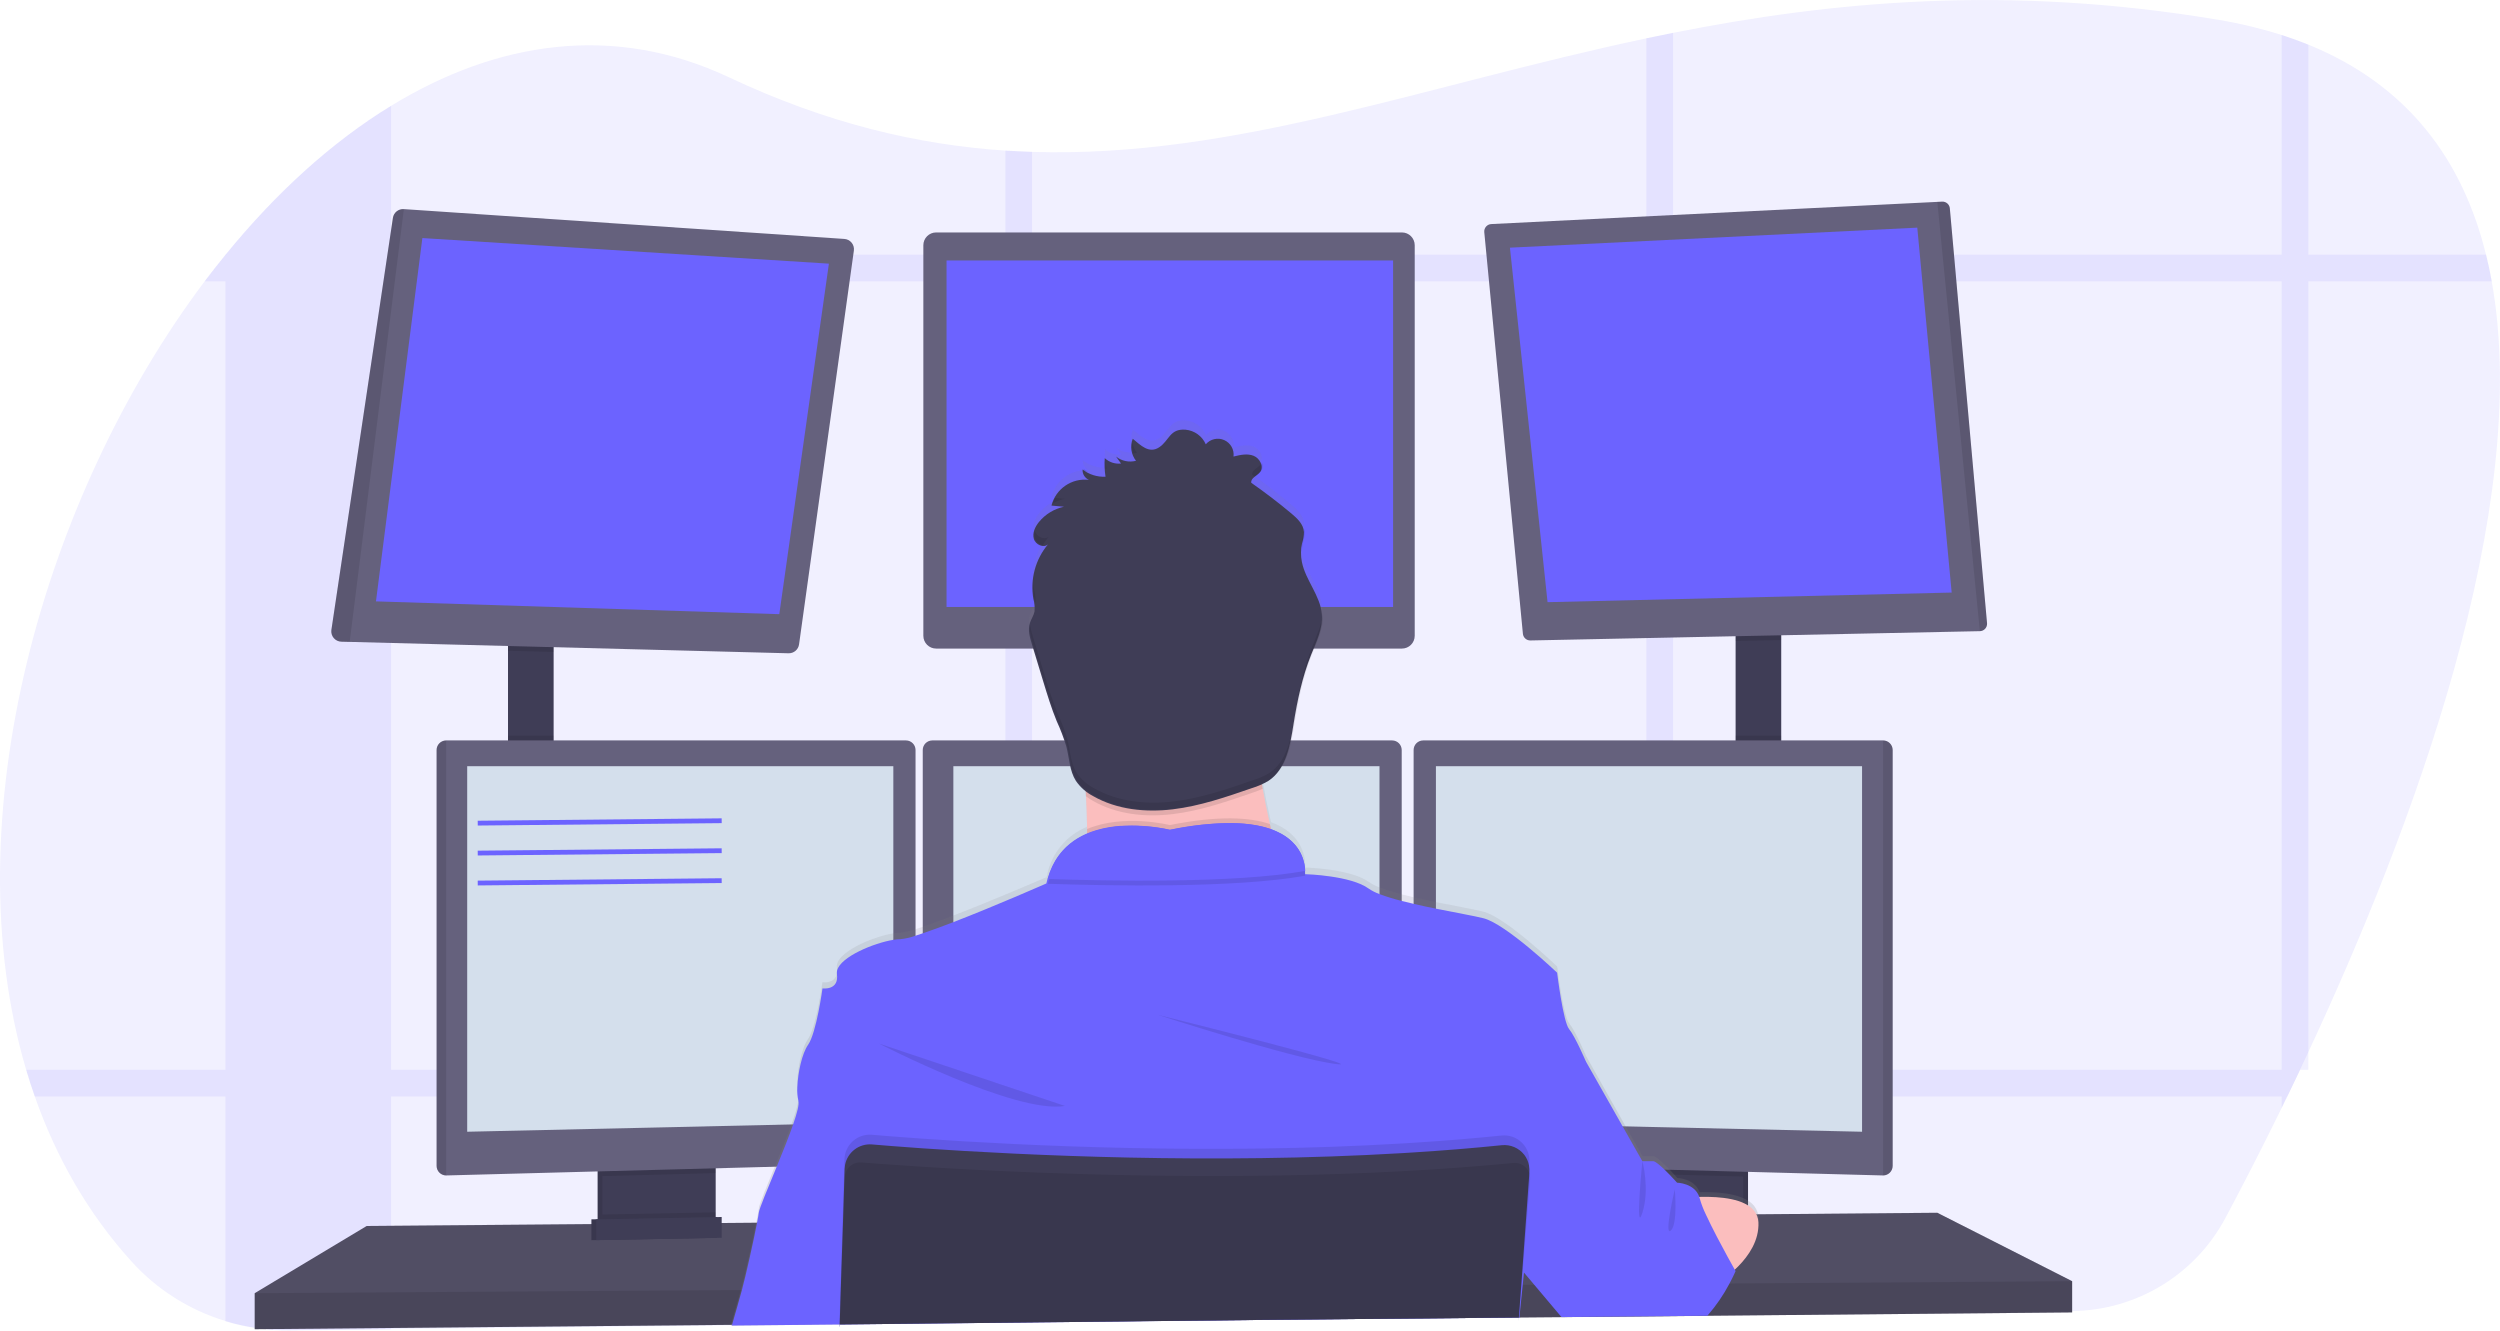
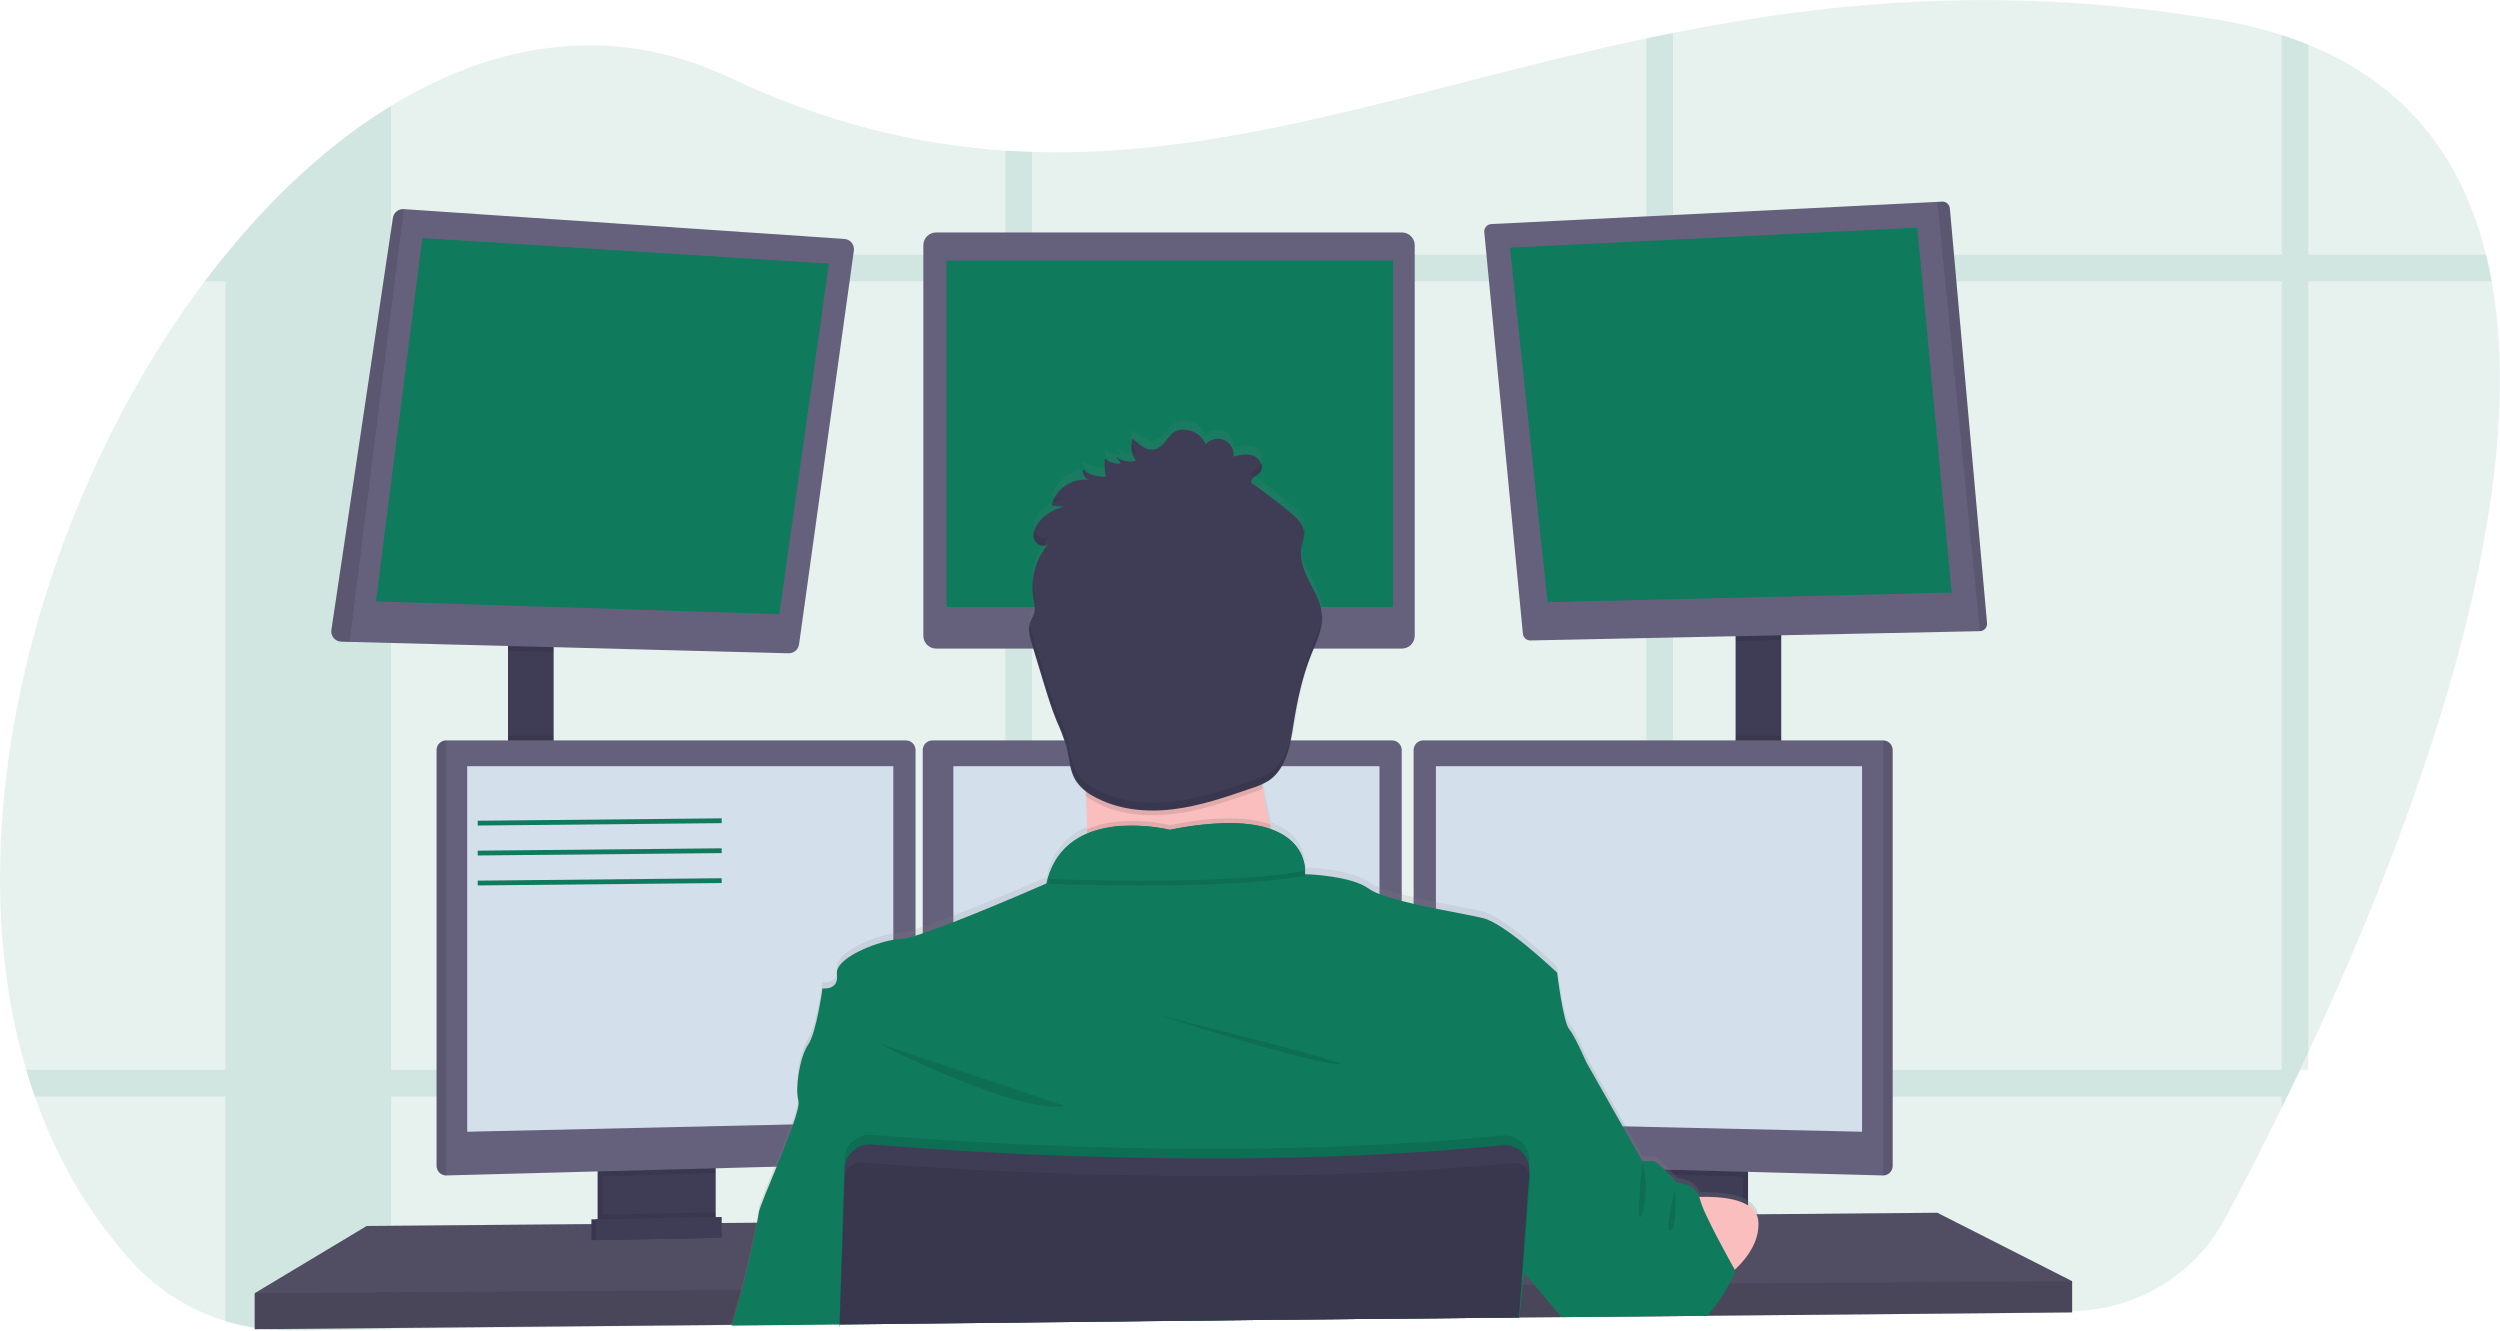
<svg xmlns="http://www.w3.org/2000/svg" id="59725d3d-bdd8-4af0-9b66-49b8d09410bc" data-name="Layer 1" width="1041.32" height="554.17" viewBox="0 0 1041.32 554.17">
  <defs>
    <linearGradient id="dff037aa-d578-4bab-81e7-399360663117" x1="597.75" y1="725.44" x2="597.75" y2="347.69" gradientUnits="userSpaceOnUse">
      <stop offset="0" stop-color="gray" stop-opacity="0.25" />
      <stop offset="0.54" stop-color="gray" stop-opacity="0.12" />
      <stop offset="1" stop-color="gray" stop-opacity="0.1" />
    </linearGradient>
  </defs>
-   <path d="M1040.82,611.12q-1.74,3.75-3.47,7.4-2.7,5.67-5.33,11.12c-.78,1.61-1.56,3.19-2.32,4.77-8.6,17.57-16.63,33.11-23.45,45.89A73.21,73.21,0,0,1,942.44,719l-151.65,1.65h-1.6l-13,.14-11.12.12-34.1.37-1.38,0-17.36.19h-.53l-107,1.16-95.51,1-11.11.12-69,.75H429l-44.75.48h-.48l-141.5,1.53-42.33.46a88.07,88.07,0,0,1-26.67-3.82,86.39,86.39,0,0,1-39.09-24.75C116,678.37,102.75,655,93.85,629.64q-1.93-5.49-3.6-11.12C59.44,514.37,97,380,164.6,290.08q4.25-5.64,8.64-11l.07-.08c20.79-25.52,44.1-46.84,68.93-62,44-26.91,92.75-34.49,140.7-11.9,40.57,19.12,78.45,28.11,115.17,30.55,3.71.24,7.42.42,11.11.53,84.23,2.65,163.17-27.7,255.87-47.29,3.69-.78,7.39-1.55,11.12-2.28,66.13-13.16,139.49-20.1,226.73-5.51a189.09,189.09,0,0,1,26.76,6.4q5.77,1.86,11.12,4c41.64,16.94,64.35,48.24,74,87.46q1.37,5.46,2.37,11.11C1134.3,384.41,1084.19,518.23,1040.82,611.12Z" transform="translate(-79.34 -172.91)" fill="#6c63ff" opacity="0.1" />
+   <path d="M1040.82,611.12q-1.74,3.75-3.47,7.4-2.7,5.67-5.33,11.12c-.78,1.61-1.56,3.19-2.32,4.77-8.6,17.57-16.63,33.11-23.45,45.89A73.21,73.21,0,0,1,942.44,719l-151.65,1.65h-1.6l-13,.14-11.12.12-34.1.37-1.38,0-17.36.19h-.53l-107,1.16-95.51,1-11.11.12-69,.75H429l-44.75.48h-.48l-141.5,1.53-42.33.46a88.07,88.07,0,0,1-26.67-3.82,86.39,86.39,0,0,1-39.09-24.75C116,678.37,102.75,655,93.85,629.64q-1.93-5.49-3.6-11.12C59.44,514.37,97,380,164.6,290.08q4.25-5.64,8.64-11l.07-.08c20.79-25.52,44.1-46.84,68.93-62,44-26.91,92.75-34.49,140.7-11.9,40.57,19.12,78.45,28.11,115.17,30.55,3.71.24,7.42.42,11.11.53,84.23,2.65,163.17-27.7,255.87-47.29,3.69-.78,7.39-1.55,11.12-2.28,66.13-13.16,139.49-20.1,226.73-5.51a189.09,189.09,0,0,1,26.76,6.4q5.77,1.86,11.12,4c41.64,16.94,64.35,48.24,74,87.46q1.37,5.46,2.37,11.11C1134.3,384.41,1084.19,518.23,1040.82,611.12Z" transform="translate(-79.34 -172.91)" fill="#0f7a5c" opacity="0.1" />
  <g opacity="0.1">
-     <path d="M242.24,217V726.62l-42.33.46a88.07,88.07,0,0,1-26.67-3.82V279h.07C194.1,253.45,217.41,232.13,242.24,217Z" transform="translate(-79.34 -172.91)" fill="#6c63ff" />
-     <path d="M1117.24,290.08H164.6q4.25-5.64,8.64-11V279h941.63Q1116.24,284.43,1117.24,290.08Z" transform="translate(-79.34 -172.91)" fill="#6c63ff" />
-     <path d="M1040.82,191.51v427h-3.47q-2.7,5.67-5.33,11.12c-.78,1.61-1.56,3.19-2.32,4.77V187.47Q1035.47,189.33,1040.82,191.51Z" transform="translate(-79.34 -172.91)" fill="#6c63ff" />
-     <path d="M776.21,186.58V720.83l-11.12.12V188.86C768.78,188.08,772.48,187.31,776.21,186.58Z" transform="translate(-79.34 -172.91)" fill="#6c63ff" />
-     <path d="M509.22,236.15V723.73l-11.11.12V235.62C501.82,235.86,505.53,236,509.22,236.15Z" transform="translate(-79.34 -172.91)" fill="#6c63ff" />
-     <path d="M1037.35,618.52q-2.7,5.67-5.33,11.12H93.85q-1.93-5.49-3.6-11.12Z" transform="translate(-79.34 -172.91)" fill="#6c63ff" />
+     <path d="M242.24,217V726.62l-42.33.46a88.07,88.07,0,0,1-26.67-3.82V279h.07C194.1,253.45,217.41,232.13,242.24,217Z" transform="translate(-79.34 -172.91)" fill="#0f7a5c" />
+     <path d="M1117.24,290.08H164.6q4.25-5.64,8.64-11V279h941.63Q1116.24,284.43,1117.24,290.08Z" transform="translate(-79.34 -172.91)" fill="#0f7a5c" />
+     <path d="M1040.82,191.51v427h-3.47q-2.7,5.67-5.33,11.12c-.78,1.61-1.56,3.19-2.32,4.77V187.47Q1035.47,189.33,1040.82,191.51Z" transform="translate(-79.34 -172.91)" fill="#0f7a5c" />
+     <path d="M776.21,186.58V720.83l-11.12.12V188.86C768.78,188.08,772.48,187.31,776.21,186.58Z" transform="translate(-79.34 -172.91)" fill="#0f7a5c" />
+     <path d="M509.22,236.15V723.73l-11.11.12V235.62C501.82,235.86,505.53,236,509.22,236.15Z" transform="translate(-79.34 -172.91)" fill="#0f7a5c" />
+     <path d="M1037.35,618.52q-2.7,5.67-5.33,11.12H93.85q-1.93-5.49-3.6-11.12Z" transform="translate(-79.34 -172.91)" fill="#0f7a5c" />
  </g>
  <rect x="211.6" y="265.83" width="19" height="57.66" fill="#3f3d56" />
  <rect x="722.93" y="262.83" width="19" height="61" fill="#3f3d56" />
  <polygon points="863.1 533.65 863.1 546.65 711.18 548.05 709.56 548.08 651.82 548.61 650.44 548.63 632.89 548.78 632.37 548.78 525.39 549.77 349.78 551.4 349.63 551.4 304.98 551.82 304.5 551.83 106.1 553.65 106.1 538.65 152.75 510.65 246.35 509.87 248.35 509.86 249.01 509.85 251.01 509.82 295.95 509.45 297.96 509.44 298.6 509.43 300.6 509.42 315.01 509.3 315.39 509.29 350.94 508.99 351.23 508.99 628.63 506.65 635.42 506.6 636.1 506.6 641.28 506.55 678.93 506.24 680.93 506.21 682.78 506.19 683.74 506.19 695.45 506.1 697.77 506.07 700.88 506.05 710.63 505.96 726.1 505.83 728.1 505.81 731.58 505.79 732.23 505.79 806.94 505.15 863.1 533.65" fill="#65617d" />
  <polygon points="863.1 533.65 863.1 546.65 711.18 548.05 709.56 548.08 651.82 548.61 650.44 548.63 632.89 548.78 632.37 548.78 525.39 549.77 349.78 551.4 349.63 551.4 304.98 551.82 304.5 551.83 106.1 553.65 106.1 538.65 152.75 510.65 246.35 509.87 248.35 509.86 249.01 509.85 251.01 509.82 295.95 509.45 297.96 509.44 298.6 509.43 300.6 509.42 315.01 509.3 315.39 509.29 350.94 508.99 351.23 508.99 628.63 506.65 635.42 506.6 636.1 506.6 641.28 506.55 678.93 506.24 680.93 506.21 682.78 506.19 683.74 506.19 695.45 506.1 697.77 506.07 700.88 506.05 710.63 505.96 726.1 505.83 728.1 505.81 731.58 505.79 732.23 505.79 806.94 505.15 863.1 533.65" opacity="0.2" />
  <path d="M375.44,656.57v24.49a6.13,6.13,0,0,1-3.5,5.54,6,6,0,0,1-2.5.6l-34.9.74a6,6,0,0,1-2.7-.57,6.12,6.12,0,0,1-3.57-5.57V656.57Z" transform="translate(-79.34 -172.91)" fill="#3f3d56" />
  <path d="M375.44,656.57v24.49a6.13,6.13,0,0,1-3.5,5.54,6,6,0,0,1-2.5.6l-34.9.74a6,6,0,0,1-2.7-.57,6.12,6.12,0,0,1-3.57-5.57V656.57Z" transform="translate(-79.34 -172.91)" opacity="0.1" />
  <path d="M377.44,656.57v24.49a6.13,6.13,0,0,1-3.5,5.54,6,6,0,0,1-2.5.6l-34.9.74a6,6,0,0,1-2.7-.57,6.12,6.12,0,0,1-3.57-5.57V656.57Z" transform="translate(-79.34 -172.91)" fill="#3f3d56" />
  <rect x="680.93" y="483.66" width="47.17" height="31.5" fill="#3f3d56" />
  <rect x="680.93" y="483.66" width="47.17" height="31.5" opacity="0.1" />
  <rect x="678.93" y="483.66" width="47.17" height="31.5" fill="#3f3d56" />
  <polygon points="230.6 265.82 230.6 271.55 211.6 271.06 211.6 265.82 230.6 265.82" opacity="0.1" />
  <path d="M435,277.31l-22.83,164a4.3,4.3,0,0,1-4.37,3.71L225,440.28l-3.47-.09a4.3,4.3,0,0,1-4.16-4.87L243,263.64a4.3,4.3,0,0,1,4.54-3.63L431,272.43A4.29,4.29,0,0,1,435,277.31Z" transform="translate(-79.34 -172.91)" fill="#65617d" />
-   <polygon points="175.93 99.16 156.6 250.49 324.6 255.82 345.26 109.82 175.93 99.16" fill="#6c63ff" />
+   <polygon points="175.93 99.16 156.6 250.49 324.6 255.82 345.26 109.82 175.93 99.16" fill="#0f7a5c" />
  <rect x="384.6" y="96.82" width="204.67" height="173.33" rx="5.33" ry="5.33" fill="#65617d" />
-   <rect x="394.26" y="108.49" width="186" height="144.33" fill="#6c63ff" />
+   <rect x="394.26" y="108.49" width="186" height="144.33" fill="#0f7a5c" />
  <polygon points="741.93 262.82 741.93 266.61 722.93 267 722.93 262.82 741.93 262.82" opacity="0.1" />
  <path d="M907,432.53a3.08,3.08,0,0,1-3,3.28L716.8,439.68a3.08,3.08,0,0,1-3.13-2.79L697.58,269.61a3.08,3.08,0,0,1,2.92-3.37L886.28,257l2-.1a3.07,3.07,0,0,1,3.22,2.8Z" transform="translate(-79.34 -172.91)" fill="#65617d" />
-   <polygon points="628.93 103.16 798.6 94.82 812.93 246.82 644.6 250.82 628.93 103.16" fill="#6c63ff" />
+   <polygon points="628.93 103.16 798.6 94.82 812.93 246.82 644.6 250.82 628.93 103.16" fill="#0f7a5c" />
  <path d="M907,432.53a3.08,3.08,0,0,1-3,3.28L886.28,257l2-.1a3.07,3.07,0,0,1,3.22,2.8Z" transform="translate(-79.34 -172.91)" opacity="0.1" />
  <path d="M247.57,260,225,440.28l-3.47-.09a4.3,4.3,0,0,1-4.16-4.87L243,263.64A4.3,4.3,0,0,1,247.57,260Z" transform="translate(-79.34 -172.91)" opacity="0.1" />
  <rect x="211.6" y="306.41" width="19" height="17.08" opacity="0.1" />
  <polygon points="298.1 483.65 298.1 488.62 250.93 489.88 250.93 483.65 298.1 483.65" opacity="0.1" />
  <path d="M460.69,485.27v168.2a4,4,0,0,1-3.85,3.95l-191.65,5.1h-.05a4,4,0,0,1-3.95-3.95V485.27a4,4,0,0,1,3.95-3.95h191.6A4,4,0,0,1,460.69,485.27Z" transform="translate(-79.34 -172.91)" fill="#65617d" />
  <path d="M265.19,481.32v181.2h-.05a4,4,0,0,1-3.95-3.95V485.27a4,4,0,0,1,3.95-3.95Z" transform="translate(-79.34 -172.91)" opacity="0.1" />
  <polygon points="194.6 319.15 372.1 319.15 372.1 467.4 194.6 471.4 194.6 319.15" fill="#d4dfec" />
  <rect x="722.93" y="306.41" width="19" height="17.42" opacity="0.1" />
  <polygon points="726.1 483.65 726.1 490.06 678.93 488.8 678.93 483.65 726.1 483.65" opacity="0.1" />
  <path d="M867.69,485.27v173.3a4,4,0,0,1-4,3.95h0L672,657.42a4,4,0,0,1-3.85-3.95V485.27a4,4,0,0,1,3.95-3.95h191.6A4,4,0,0,1,867.69,485.27Z" transform="translate(-79.34 -172.91)" fill="#65617d" />
  <path d="M867.69,485.27v173.3a4,4,0,0,1-4,3.95h0V481.32h0A4,4,0,0,1,867.69,485.27Z" transform="translate(-79.34 -172.91)" opacity="0.1" />
  <polygon points="775.6 319.15 598.1 319.15 598.1 467.4 775.6 471.4 775.6 319.15" fill="#d4dfec" />
  <path d="M663.19,485.27v168.2a4,4,0,0,1-3.85,3.95l-191.65,5.1h0a4,4,0,0,1-4-3.95V485.27a4,4,0,0,1,3.95-3.95h191.6A4,4,0,0,1,663.19,485.27Z" transform="translate(-79.34 -172.91)" fill="#65617d" />
  <polygon points="397.1 319.15 574.6 319.15 574.6 467.4 397.1 471.4 397.1 319.15" fill="#d4dfec" />
  <polygon points="863.1 533.65 863.1 546.65 711.18 548.05 709.56 548.08 651.82 548.61 650.44 548.63 632.89 548.78 632.37 548.78 525.39 549.77 349.78 551.4 349.63 551.4 304.98 551.82 304.5 551.83 106.1 553.65 106.1 538.65 308.61 537.32 309.09 537.32 350.08 537.04 350.27 537.04 633.35 535.17 633.64 535.17 633.81 535.16 634.28 535.16 639.07 535.13 640.53 535.13 715.02 534.63 719.42 534.61 720.4 534.6 863.1 533.65" opacity="0.1" />
  <circle cx="487.26" cy="272.16" r="51.33" fill="#fbbebe" />
  <path d="M383.74,725.09c0-.11.06-.23.1-.35,1-3.59,2.78-9.66,4.11-14.51.17-.6.33-1.19.48-1.75,1.47-5.47,4.33-18.28,5.92-26.27.56-2.81,1-5,1.09-6.1.2-1.69,3.21-8.92,6.62-17.23,2.39-5.84,5-12.22,6.91-17.6a61.38,61.38,0,0,0,2.93-9.85,5.1,5.1,0,0,0,0-2.13,14.69,14.69,0,0,1-.48-3.5v0c-.23-6.2,1.62-16,4.48-20.11,3.5-5,6-23.66,6-23.66s5.18.75,6-3.53a6.15,6.15,0,0,0,.1-1.4,7.41,7.41,0,0,0-.09-1.11c-.89-6.24,14.72-12.88,23.5-14.31a19.67,19.67,0,0,1,3-.28,27.24,27.24,0,0,0,6.25-1.44q1.4-.43,3-1c3.68-1.24,8.08-2.88,12.75-4.68,17.56-6.81,38.82-16,38.82-16,.15-.71.32-1.39.51-2.06a27.71,27.71,0,0,1,16.35-18.93h0c0-.66,0-1.33,0-2,0-3.45-.15-7-.3-10.54,0-.69-.06-1.38-.1-2.07,0-.2,0-.41,0-.61s0-.35,0-.52c0-.7-.07-1.4-.11-2.09l-.18-.14a16.41,16.41,0,0,1-3.9-4.2,15.27,15.27,0,0,1-1.42-3c-1.25-3.39-1.54-7.17-2.38-10.75l-.18-.74a84,84,0,0,0-4-10.58c-2.21-5.42-3.91-11-5.6-16.65q-1.54-5.13-3.11-10.28l-1.58-5.24c-.3-1-.6-2-.83-3v0a13.27,13.27,0,0,1-.26-1.4,0,0,0,0,1,0,0,10,10,0,0,1,.24-4.61,32.09,32.09,0,0,1,1.32-3,7.87,7.87,0,0,0,.5-1.38v0a3,3,0,0,0,.08-.32,5.65,5.65,0,0,0,.11-1.08,18.46,18.46,0,0,0-.52-3.89.07.07,0,0,1,0-.05,2.56,2.56,0,0,0-.05-.27,25.48,25.48,0,0,1-.36-3,28.45,28.45,0,0,1,3.47-15.57l.19-.36a25.22,25.22,0,0,1,1.84-2.78h0c.31-.42.63-.82,1-1.22-1.4,1.34-3.7.75-5-.69a3.61,3.61,0,0,1-.55-.75,3.81,3.81,0,0,1-.23-.45c-.05-.12-.09-.25-.13-.38-.7-2.45.52-5.06,2.12-7.05a18.49,18.49,0,0,1,5.74-4.7h0a3.84,3.84,0,0,1,.4-.21,17.12,17.12,0,0,1,2.64-1.06h0a15.06,15.06,0,0,1,1.63-.44l-3.71-.34-1.5-.14a14.49,14.49,0,0,1,13-10.91h1.08a11.73,11.73,0,0,1,1.57.13,4.44,4.44,0,0,1-2.65-4.33,14.41,14.41,0,0,0,9.19,3.06h.38a30,30,0,0,1-.34-3.27h0a0,0,0,0,1,0,0,0,0,0,0,1,0,0,33.19,33.19,0,0,1,0-4.46,8.44,8.44,0,0,0,6.78,2.26l-2.08-2.9a9.49,9.49,0,0,0,6.56,2.05l.48-.05a7,7,0,0,0,1.19-.23l.09,0c-.19-.24-.36-.49-.53-.75l-.06-.12a9.67,9.67,0,0,1-1-2.09,6.59,6.59,0,0,1-.24-.87h0a8.75,8.75,0,0,1,.45-5.45c3.23,2.7,6.77,6.39,11,3.6s4.37-7.91,11-7.39a10.2,10.2,0,0,1,8.41,6.12,6.75,6.75,0,0,1,7.67-1.75,6.85,6.85,0,0,1,3.88,6.89c2.75-.69,5.71-1.37,8.35-.33s4.34,4.41,2.84,6.66a1.43,1.43,0,0,1-.14.2c-1.23,1.59-3.95,2.46-3.66,4.46l.42.3,1.3.94a.05.05,0,0,1,0,0q7.65,5.52,14.9,11.6c2.48,2.08,5.12,4.58,5.29,7.83a8.64,8.64,0,0,1-.24,2.37h0c-.16.78-.38,1.56-.55,2.34a19.51,19.51,0,0,0-.34,6.05h0c.07.59.16,1.17.27,1.76,1.53,7.73,7.71,14.11,8.32,22l0,.56a17.78,17.78,0,0,1-.07,2.53c-.46,4.8-2.68,9.41-4.48,14-.11.28-.22.56-.32.84-3.47,9-5.47,18.59-7,28.16a100.26,100.26,0,0,1-2,10.09A26.73,26.73,0,0,1,611,492.07a16.22,16.22,0,0,1-3.36,3,18.67,18.67,0,0,1-2.65,1.41s0,0,0,.06c.11.61.2,1.22.31,1.83.06.32.11.64.17,1h0a.14.14,0,0,0,0,.06c.84,4.73,1.8,9.36,2.81,13.76l.51,2.19c12.6,4.55,14.09,13.87,14.18,17.44a9.64,9.64,0,0,1,0,1.43s19,.5,26.5,6a20.34,20.34,0,0,0,4.51,2.3,83,83,0,0,0,9.25,2.89c1.61.42,3.29.83,5,1.23,3,.69,6.18,1.36,9.25,2,8.19,1.65,15.9,3,19.81,4,9.33,2.36,30.67,22.82,30.67,22.82s2.5,20.64,5,23.65,7,13.59,7,13.59l16.54,29.41,7,12.37h4.5c.62,0,1.84.88,3.21,2.1,1.19,1.06,2.51,2.38,3.67,3.58l1.92,2.05,1.2,1.33s7.27.18,9.24,5.93c5.92-.17,13.19.22,18.28,2.5a14.14,14.14,0,0,1,2,1.08,8.68,8.68,0,0,1,4.13,5.66,8.34,8.34,0,0,1,.18,1.44c0,.57,0,1.14,0,1.7-.36,7.57-5.29,13.87-9.82,18.11l.32.57s-.15.36-.44,1c-.08.19-.18.4-.29.64h0c-.59,1.26-1.53,3.15-2.76,5.36a63.31,63.31,0,0,1-9.57,13.17l-.29.3-57.74.53-.17-.2L719.87,708l-5.57-6.64-.17-.21-.16,1.59-.54,5.3-1.3,12.81-.07.64,0,.17-.15,1.48.11-1.48h-.29l-107,1L429.11,724.6l0,.84h-.14l0-.84-44.75.48Z" transform="translate(-79.34 -172.91)" fill="url(#dff037aa-d578-4bab-81e7-399360663117)" />
  <path d="M617.94,550.07s-99.5,12-90,0c3.44-4.34,4.39-17.2,4.2-31.85-.06-4.45-.22-9.06-.45-13.65-1.1-22-3.75-43.5-3.75-43.5s87-41,77-8.5c-4,13.13-2.69,31.57.35,48.88.89,5.05,1.92,10,3,14.7A344.67,344.67,0,0,0,617.94,550.07Z" transform="translate(-79.34 -172.91)" fill="#fbbebe" />
  <path d="M617.94,550.07s-99.5,12-90,0c3.44-4.34,4.39-17.2,4.2-31.85,15.17-6.48,34.47-1.65,34.47-1.65,20.32-4.05,33.35-3.26,41.68-.42A344.67,344.67,0,0,0,617.94,550.07Z" transform="translate(-79.34 -172.91)" opacity="0.1" />
-   <path d="M429.08,725.44l0-.84,175.62-1.91,107-1H712l-.11,1.48.15-1.48h.19l0-.17,1.37-13.45.52-5.09.16-1.59.14-1.33,6.18-20.61,6.18-20.58,5.2-17.33,7.94-26.48s-4.5-10.5-7-13.5-5-23.5-5-23.5-21.34-20.33-30.67-22.67c-3.91-1-11.63-2.33-19.83-4-3.07-.62-6.22-1.28-9.25-2-1.71-.39-3.39-.8-5-1.21a87.91,87.91,0,0,1-9.25-2.86,20.7,20.7,0,0,1-4.5-2.29c-7.35-5.39-25.77-6-26.48-6h0a.42.42,0,0,1,0-.07v-.09a10.26,10.26,0,0,0,0-1.26c0-.4,0-.87-.09-1.4,0-.16,0-.33-.07-.5-.05-.36-.11-.74-.2-1.14a5,5,0,0,0-.12-.53,17.21,17.21,0,0,0-1.25-3.49c-.07-.16-.16-.33-.24-.49a18.25,18.25,0,0,0-1.7-2.63c-.13-.17-.27-.35-.42-.52a19.58,19.58,0,0,0-2.72-2.64c-.27-.21-.55-.43-.84-.63a4.67,4.67,0,0,0-.51-.36l-.89-.58-.83-.48c-.73-.4-1.5-.79-2.34-1.16-.26-.12-.54-.23-.82-.34s-.72-.28-1.09-.42l-.06,0L608,518c-.57-.19-1.15-.36-1.76-.53l-.93-.24-1-.23-1-.21c-1-.2-2.07-.38-3.19-.52l-1.14-.14-1.17-.12-1.21-.1-1.72-.1-2-.07a124.68,124.68,0,0,0-26.24,2.79,72.27,72.27,0,0,0-18.26-1.68l-.87,0-1,.06-.64,0-1.29.12c-.43,0-.87.09-1.3.15s-.88.11-1.31.18l-.66.11c-.65.11-1.31.23-2,.37q-.33.06-.66.15c-.87.19-1.74.42-2.6.68-.43.12-.86.26-1.29.41-.22.06-.43.14-.64.22l-.64.23-.63.25-.75.3c-.38.16-.75.33-1.12.51-.21.09-.42.19-.62.3s-.41.2-.6.31a27.75,27.75,0,0,0-6.21,4.38l-.51.49-.5.51c-.17.17-.33.35-.49.53a23.82,23.82,0,0,0-1.82,2.25c-.16.21-.31.42-.46.64a26.69,26.69,0,0,0-1.72,2.92c-.13.24-.25.49-.37.73a32.7,32.7,0,0,0-2,5.25q-.28,1-.51,2S494,550.24,476.44,557c-4.67,1.8-9.07,3.43-12.75,4.66-1.07.36-2.07.69-3,1a26.7,26.7,0,0,1-6.25,1.44,19.67,19.67,0,0,0-3,.28c-8.07,1.31-21.9,7-23.41,12.71a3.69,3.69,0,0,0-.1,1.4s0,.07,0,.11c1,7-6,6-6,6s-2.5,18.5-6,23.5c-2.53,3.6-4.26,11.63-4.48,17.69v0a19.61,19.61,0,0,0,.44,5.63c0,.05,0,.1,0,.14.4,1.34-.56,5-2.19,9.69-1.77,5.15-4.35,11.55-6.83,17.59-3.74,9.12-7.26,17.4-7.48,19.22-.09.81-.35,2.26-.71,4.13-1.46,7.62-4.7,22.13-6.3,28-1.19,4.38-2.92,10.38-4.11,14.5,0,.12-.07.24-.1.35L429,724.6l0,.84h.14Z" transform="translate(-79.34 -172.91)" fill="#6c63ff" />
+   <path d="M429.08,725.44l0-.84,175.62-1.91,107-1H712l-.11,1.48.15-1.48h.19l0-.17,1.37-13.45.52-5.09.16-1.59.14-1.33,6.18-20.61,6.18-20.58,5.2-17.33,7.94-26.48s-4.5-10.5-7-13.5-5-23.5-5-23.5-21.34-20.33-30.67-22.67c-3.91-1-11.63-2.33-19.83-4-3.07-.62-6.22-1.28-9.25-2-1.71-.39-3.39-.8-5-1.21a87.91,87.91,0,0,1-9.25-2.86,20.7,20.7,0,0,1-4.5-2.29c-7.35-5.39-25.77-6-26.48-6h0a.42.42,0,0,1,0-.07v-.09a10.26,10.26,0,0,0,0-1.26c0-.4,0-.87-.09-1.4,0-.16,0-.33-.07-.5-.05-.36-.11-.74-.2-1.14a5,5,0,0,0-.12-.53,17.21,17.21,0,0,0-1.25-3.49c-.07-.16-.16-.33-.24-.49a18.25,18.25,0,0,0-1.7-2.63c-.13-.17-.27-.35-.42-.52a19.58,19.58,0,0,0-2.72-2.64c-.27-.21-.55-.43-.84-.63a4.67,4.67,0,0,0-.51-.36l-.89-.58-.83-.48c-.73-.4-1.5-.79-2.34-1.16-.26-.12-.54-.23-.82-.34s-.72-.28-1.09-.42l-.06,0L608,518c-.57-.19-1.15-.36-1.76-.53l-.93-.24-1-.23-1-.21c-1-.2-2.07-.38-3.19-.52l-1.14-.14-1.17-.12-1.21-.1-1.72-.1-2-.07a124.68,124.68,0,0,0-26.24,2.79,72.27,72.27,0,0,0-18.26-1.68l-.87,0-1,.06-.64,0-1.29.12c-.43,0-.87.09-1.3.15s-.88.11-1.31.18l-.66.11c-.65.11-1.31.23-2,.37q-.33.06-.66.15c-.87.19-1.74.42-2.6.68-.43.12-.86.26-1.29.41-.22.06-.43.14-.64.22l-.64.23-.63.25-.75.3c-.38.16-.75.33-1.12.51-.21.09-.42.19-.62.3s-.41.2-.6.31a27.75,27.75,0,0,0-6.21,4.38l-.51.49-.5.51c-.17.17-.33.35-.49.53a23.82,23.82,0,0,0-1.82,2.25c-.16.21-.31.42-.46.64a26.69,26.69,0,0,0-1.72,2.92c-.13.24-.25.49-.37.73a32.7,32.7,0,0,0-2,5.25q-.28,1-.51,2S494,550.24,476.44,557c-4.67,1.8-9.07,3.43-12.75,4.66-1.07.36-2.07.69-3,1a26.7,26.7,0,0,1-6.25,1.44,19.67,19.67,0,0,0-3,.28c-8.07,1.31-21.9,7-23.41,12.71a3.69,3.69,0,0,0-.1,1.4s0,.07,0,.11c1,7-6,6-6,6s-2.5,18.5-6,23.5c-2.53,3.6-4.26,11.63-4.48,17.69v0a19.61,19.61,0,0,0,.44,5.63c0,.05,0,.1,0,.14.4,1.34-.56,5-2.19,9.69-1.77,5.15-4.35,11.55-6.83,17.59-3.74,9.12-7.26,17.4-7.48,19.22-.09.81-.35,2.26-.71,4.13-1.46,7.62-4.7,22.13-6.3,28-1.19,4.38-2.92,10.38-4.11,14.5,0,.12-.07.24-.1.35L429,724.6l0,.84h.14Z" transform="translate(-79.34 -172.91)" fill="#0f7a5c" />
  <path d="M445.44,607.57s57,29.5,77.5,26Z" transform="translate(-79.34 -172.91)" opacity="0.1" />
  <path d="M561.44,595.57s55.5,18,74,20.5S561.44,595.57,561.44,595.57Z" transform="translate(-79.34 -172.91)" opacity="0.1" />
  <path d="M623,537.65c-29,5.34-83.6,4.19-107.2,3.38,8.65-31,50.83-20.46,50.83-20.46C618.84,510.15,622.84,531.77,623,537.65Z" transform="translate(-79.34 -172.91)" opacity="0.1" />
-   <path d="M623,535.65c-29,5.34-83.6,4.19-107.2,3.38,8.65-31,50.83-20.46,50.83-20.46C618.84,508.15,622.84,529.77,623,535.65Z" transform="translate(-79.34 -172.91)" fill="#6c63ff" />
+   <path d="M623,535.65c-29,5.34-83.6,4.19-107.2,3.38,8.65-31,50.83-20.46,50.83-20.46C618.84,508.15,622.84,529.77,623,535.65Z" transform="translate(-79.34 -172.91)" fill="#0f7a5c" />
  <path d="M776.94,672.32s34.16-5.25,34.83,9.75-17.42,25.48-17.42,25.48Z" transform="translate(-79.34 -172.91)" fill="#fbbebe" />
  <path d="M605.29,501.45a47,47,0,0,1-4.5,1.74c-10.78,3.72-21.65,7.47-33,8.83s-23.26.16-33.16-5.5a28.77,28.77,0,0,1-3-1.95c-1.1-22-3.75-43.5-3.75-43.5s87-41,77-8.5C600.9,465.7,602.25,484.14,605.29,501.45Z" transform="translate(-79.34 -172.91)" opacity="0.1" />
  <path d="M552.52,364.84a9.47,9.47,0,0,1-8.32-1.75l2.08,2.89a8.47,8.47,0,0,1-6.78-2.25,34.08,34.08,0,0,0,.32,7.75,14.52,14.52,0,0,1-9.56-3,4.42,4.42,0,0,0,2.64,4.31,14.34,14.34,0,0,0-15.6,10.71l5.22.48a18.47,18.47,0,0,0-10.44,6.37c-1.6,2-2.82,4.56-2.12,7s4.08,4,5.92,2.26a27.94,27.94,0,0,0-6.1,22.79,14.47,14.47,0,0,1,.46,5.26c-.33,1.65-1.37,3.08-1.89,4.69-1,2.92-.05,6.09.84,9l4.69,15.42c1.7,5.57,3.39,11.15,5.61,16.54a82.08,82.08,0,0,1,4,10.51c1.26,4.84,1.31,10.14,4,14.37a19.93,19.93,0,0,0,7.18,6.33c9.89,5.66,21.84,6.86,33.16,5.5s22.18-5.11,32.95-8.83a31,31,0,0,0,6.84-3c7.45-4.88,9.11-14.86,10.5-23.65,1.55-9.8,3.62-19.58,7.29-28.8,2.18-5.49,5-11.06,4.52-16.94-.61-7.81-6.79-14.14-8.32-21.82a19,19,0,0,1,.07-7.77,17.66,17.66,0,0,0,.79-4.7c-.17-3.22-2.81-5.7-5.29-7.77Q609.11,380,600.52,374c-.29-2,2.43-2.86,3.66-4.44,1.74-2.23-.06-5.77-2.7-6.81s-5.6-.36-8.35.33a6.59,6.59,0,0,0-11.55-5.11,10.2,10.2,0,0,0-8.42-6.08c-6.63-.52-6.76,4.55-11,7.34s-7.74-.89-11-3.57A9.28,9.28,0,0,0,552.52,364.84Z" transform="translate(-79.34 -172.91)" fill="#3f3d56" />
-   <path d="M802.27,702.32s-.89,2.12-2.53,5.19a69,69,0,0,1-9,13.17l-.27.29-1.62,0-57.74.53-1.38,0-.17-.2-11.2-13.29L714.14,703l-.17-.21-.36-.42-.2-.24-.26-.31-8.21-9.74,3-12.5,5.11-21.06.13-.51,1-4,.71-3,2.38-9.78,8.16-33.65,14.5,7.5,15.29,27,8.21,14.5h4.5c.85,0,2.8,1.64,4.76,3.53.7.67,1.4,1.38,2,2,1.78,1.84,3.19,3.42,3.19,3.42s7.29.16,9.25,5.9a7,7,0,0,1,.25.85,40.3,40.3,0,0,0,2.53,6.56c1.29,2.81,2.91,6,4.55,9.19,3.05,5.85,6.15,11.42,7.29,13.44l.14.25Z" transform="translate(-79.34 -172.91)" fill="#6c63ff" />
+   <path d="M802.27,702.32s-.89,2.12-2.53,5.19a69,69,0,0,1-9,13.17l-.27.29-1.62,0-57.74.53-1.38,0-.17-.2-11.2-13.29L714.14,703l-.17-.21-.36-.42-.2-.24-.26-.31-8.21-9.74,3-12.5,5.11-21.06.13-.51,1-4,.71-3,2.38-9.78,8.16-33.65,14.5,7.5,15.29,27,8.21,14.5h4.5c.85,0,2.8,1.64,4.76,3.53.7.67,1.4,1.38,2,2,1.78,1.84,3.19,3.42,3.19,3.42s7.29.16,9.25,5.9a7,7,0,0,1,.25.85,40.3,40.3,0,0,0,2.53,6.56c1.29,2.81,2.91,6,4.55,9.19,3.05,5.85,6.15,11.42,7.29,13.44l.14.25Z" transform="translate(-79.34 -172.91)" fill="#0f7a5c" />
  <path d="M716.37,657.17l-.1,1.43v.1l-.17,2.3-1.33,18.51-1.61,22.3-.46,6.28-1,13.44v.17l-107,1L429.11,724.6l0,.84h-.14l0-.84v-.28l.45-14.36.86-28.06.74-23.79.07-2.37a10.53,10.53,0,0,1,11.42-10.17c4.72.4,10.85.89,18.18,1.41l3,.22c42.33,2.94,120.56,6.74,199.5,2,1.66-.09,3.33-.19,5-.31,12.24-.77,24.47-1.76,36.58-3a10.53,10.53,0,0,1,11.6,11.23Z" transform="translate(-79.34 -172.91)" opacity="0.1" />
  <path d="M429.08,725.44l0-.84,175.62-1.91,107-1H712v-.17l1-13.44.43-6,1.64-22.61,1.29-17.9,0-.44a10.62,10.62,0,0,0-.11-2.47.3.3,0,0,0,0-.1,10.39,10.39,0,0,0-2-4.64,10.54,10.54,0,0,0-9.42-4c-12.11,1.24-24.34,2.23-36.58,3-1.67.12-3.34.22-5,.31-78.94,4.69-157.17.89-199.5-2l-3-.22c-7.33-.52-13.46-1-18.18-1.41a10.54,10.54,0,0,0-11.24,8.53,11,11,0,0,0-.18,1.64l-.68,22.16L429.54,710l-.44,14.36v.28l0,.84Z" transform="translate(-79.34 -172.91)" fill="#3f3d56" />
  <path d="M716.67,664.18l-1.23,15.33-1.83,22.85-.46,5.72-1,12.81-.06.64v.17h0l-.15,1.48.11-1.48h-.29l-107,1L429.11,724.6v-.28l.49-14.36,1-28.06.64-18.65A6.36,6.36,0,0,1,434.3,658a6.25,6.25,0,0,1,3.78-.9c2.1.17,4.68.37,7.69.59,4.89.36,10.92.78,17.94,1.22,13,.82,29.31,1.7,48,2.42,52,2,122.2,2.67,188.88-3.17,3-.26,6.1-.55,9.13-.84a6.26,6.26,0,0,1,3.48.66,5.16,5.16,0,0,1,.86.54,6.14,6.14,0,0,1,2,2.46,3.56,3.56,0,0,1,.25.61A6.28,6.28,0,0,1,716.67,664.18Z" transform="translate(-79.34 -172.91)" opacity="0.1" />
  <path d="M377.44,677.87v3.19a6.13,6.13,0,0,1-3.5,5.54l-40.1.77a6.12,6.12,0,0,1-3.57-5.57v-3Z" transform="translate(-79.34 -172.91)" opacity="0.1" />
  <polygon points="298.6 515.57 246.35 516.57 246.35 507.9 298.6 506.9 298.6 515.57" fill="#3f3d56" />
  <polygon points="298.6 515.57 246.35 516.57 246.35 507.9 298.6 506.9 298.6 515.57" opacity="0.1" />
  <polygon points="300.6 515.57 248.35 516.57 248.35 507.9 300.6 506.9 300.6 515.57" fill="#3f3d56" />
  <g opacity="0.1">
    <path d="M552.93,361.56a9.75,9.75,0,0,1-1.89-4.34,9.49,9.49,0,0,0,.42,4.6A9,9,0,0,0,552.93,361.56Z" transform="translate(-79.34 -172.91)" />
    <path d="M540.23,368.2a35.12,35.12,0,0,1-.37-3.7c0,1.23,0,2.47,0,3.71Z" transform="translate(-79.34 -172.91)" />
    <path d="M621.73,401.57a18.34,18.34,0,0,1,.36-2.65,18,18,0,0,0,.8-4.69,6.16,6.16,0,0,0-.16-1.06c-.17.92-.44,1.84-.64,2.75A19.14,19.14,0,0,0,621.73,401.57Z" transform="translate(-79.34 -172.91)" />
    <path d="M600.93,370.67l1.09.79a19.71,19.71,0,0,0,2.57-2.22,3.67,3.67,0,0,0,.38-3.64,3,3,0,0,1-.38.64C603.36,367.82,600.64,368.69,600.93,370.67Z" transform="translate(-79.34 -172.91)" />
    <path d="M518.76,380.29a12.32,12.32,0,0,0-.87,2.28,18.16,18.16,0,0,1,5-1.89Z" transform="translate(-79.34 -172.91)" />
    <path d="M532.55,369.41a14.83,14.83,0,0,1-1.88-1.23,4.25,4.25,0,0,0,.09,1.18A11.86,11.86,0,0,1,532.55,369.41Z" transform="translate(-79.34 -172.91)" />
    <path d="M630.32,428.33c-.41,4.85-2.67,9.52-4.5,14.12-3.67,9.22-5.74,19-7.29,28.81-1.39,8.79-3,18.77-10.5,23.64a30,30,0,0,1-6.83,3c-10.78,3.73-21.65,7.47-33,8.83s-23.26.17-33.16-5.49a20,20,0,0,1-7.18-6.33c-2.67-4.23-2.72-9.53-4-14.37a82.21,82.21,0,0,0-4-10.52c-2.21-5.38-3.91-11-5.6-16.53q-2.35-7.71-4.69-15.43a28.81,28.81,0,0,1-1.14-4.75c-.39,2.56.37,5.24,1.14,7.75q2.34,7.73,4.69,15.43c1.69,5.57,3.39,11.15,5.6,16.53a82.21,82.21,0,0,1,4,10.52c1.26,4.84,1.31,10.14,4,14.37a20,20,0,0,0,7.18,6.33c9.9,5.66,21.84,6.85,33.16,5.49s22.18-5.1,33-8.83a30,30,0,0,0,6.83-3c7.45-4.87,9.11-14.85,10.5-23.64,1.55-9.81,3.62-19.59,7.29-28.81,2.18-5.48,5-11.05,4.52-16.94C630.34,428.45,630.32,428.39,630.32,428.33Z" transform="translate(-79.34 -172.91)" />
    <path d="M510.63,424.46s0-.07,0-.11a14,14,0,0,0-.46-5.25,26.59,26.59,0,0,1-.39-3.32,27.35,27.35,0,0,0,.39,6.32C510.33,422.88,510.51,423.67,510.63,424.46Z" transform="translate(-79.34 -172.91)" />
    <path d="M513.68,400a27.74,27.74,0,0,1,2.61-3.67c-1.83,1.75-5.21.19-5.92-2.24a5.83,5.83,0,0,0,0,3A4.39,4.39,0,0,0,513.68,400Z" transform="translate(-79.34 -172.91)" />
  </g>
  <path d="M763.44,656.57s3.17,11.5,0,21.5S763.44,656.57,763.44,656.57Z" transform="translate(-79.34 -172.91)" opacity="0.1" />
  <path d="M776.94,668.3s1.33,14.6-1.67,17.19S776.94,668.3,776.94,668.3Z" transform="translate(-79.34 -172.91)" opacity="0.1" />
-   <line x1="198.99" y1="342.86" x2="300.6" y2="341.86" fill="none" stroke="#6c63ff" stroke-miterlimit="10" stroke-width="2" />
-   <line x1="198.99" y1="355.33" x2="300.6" y2="354.34" fill="none" stroke="#6c63ff" stroke-miterlimit="10" stroke-width="2" />
-   <line x1="198.99" y1="367.81" x2="300.6" y2="366.81" fill="none" stroke="#6c63ff" stroke-miterlimit="10" stroke-width="2" />
+   <line x1="198.99" y1="342.86" x2="300.6" y2="341.86" fill="none" stroke="#0f7a5c" stroke-miterlimit="10" stroke-width="2" />
+   <line x1="198.99" y1="355.33" x2="300.6" y2="354.34" fill="none" stroke="#0f7a5c" stroke-miterlimit="10" stroke-width="2" />
+   <line x1="198.99" y1="367.81" x2="300.6" y2="366.81" fill="none" stroke="#0f7a5c" stroke-miterlimit="10" stroke-width="2" />
</svg>
